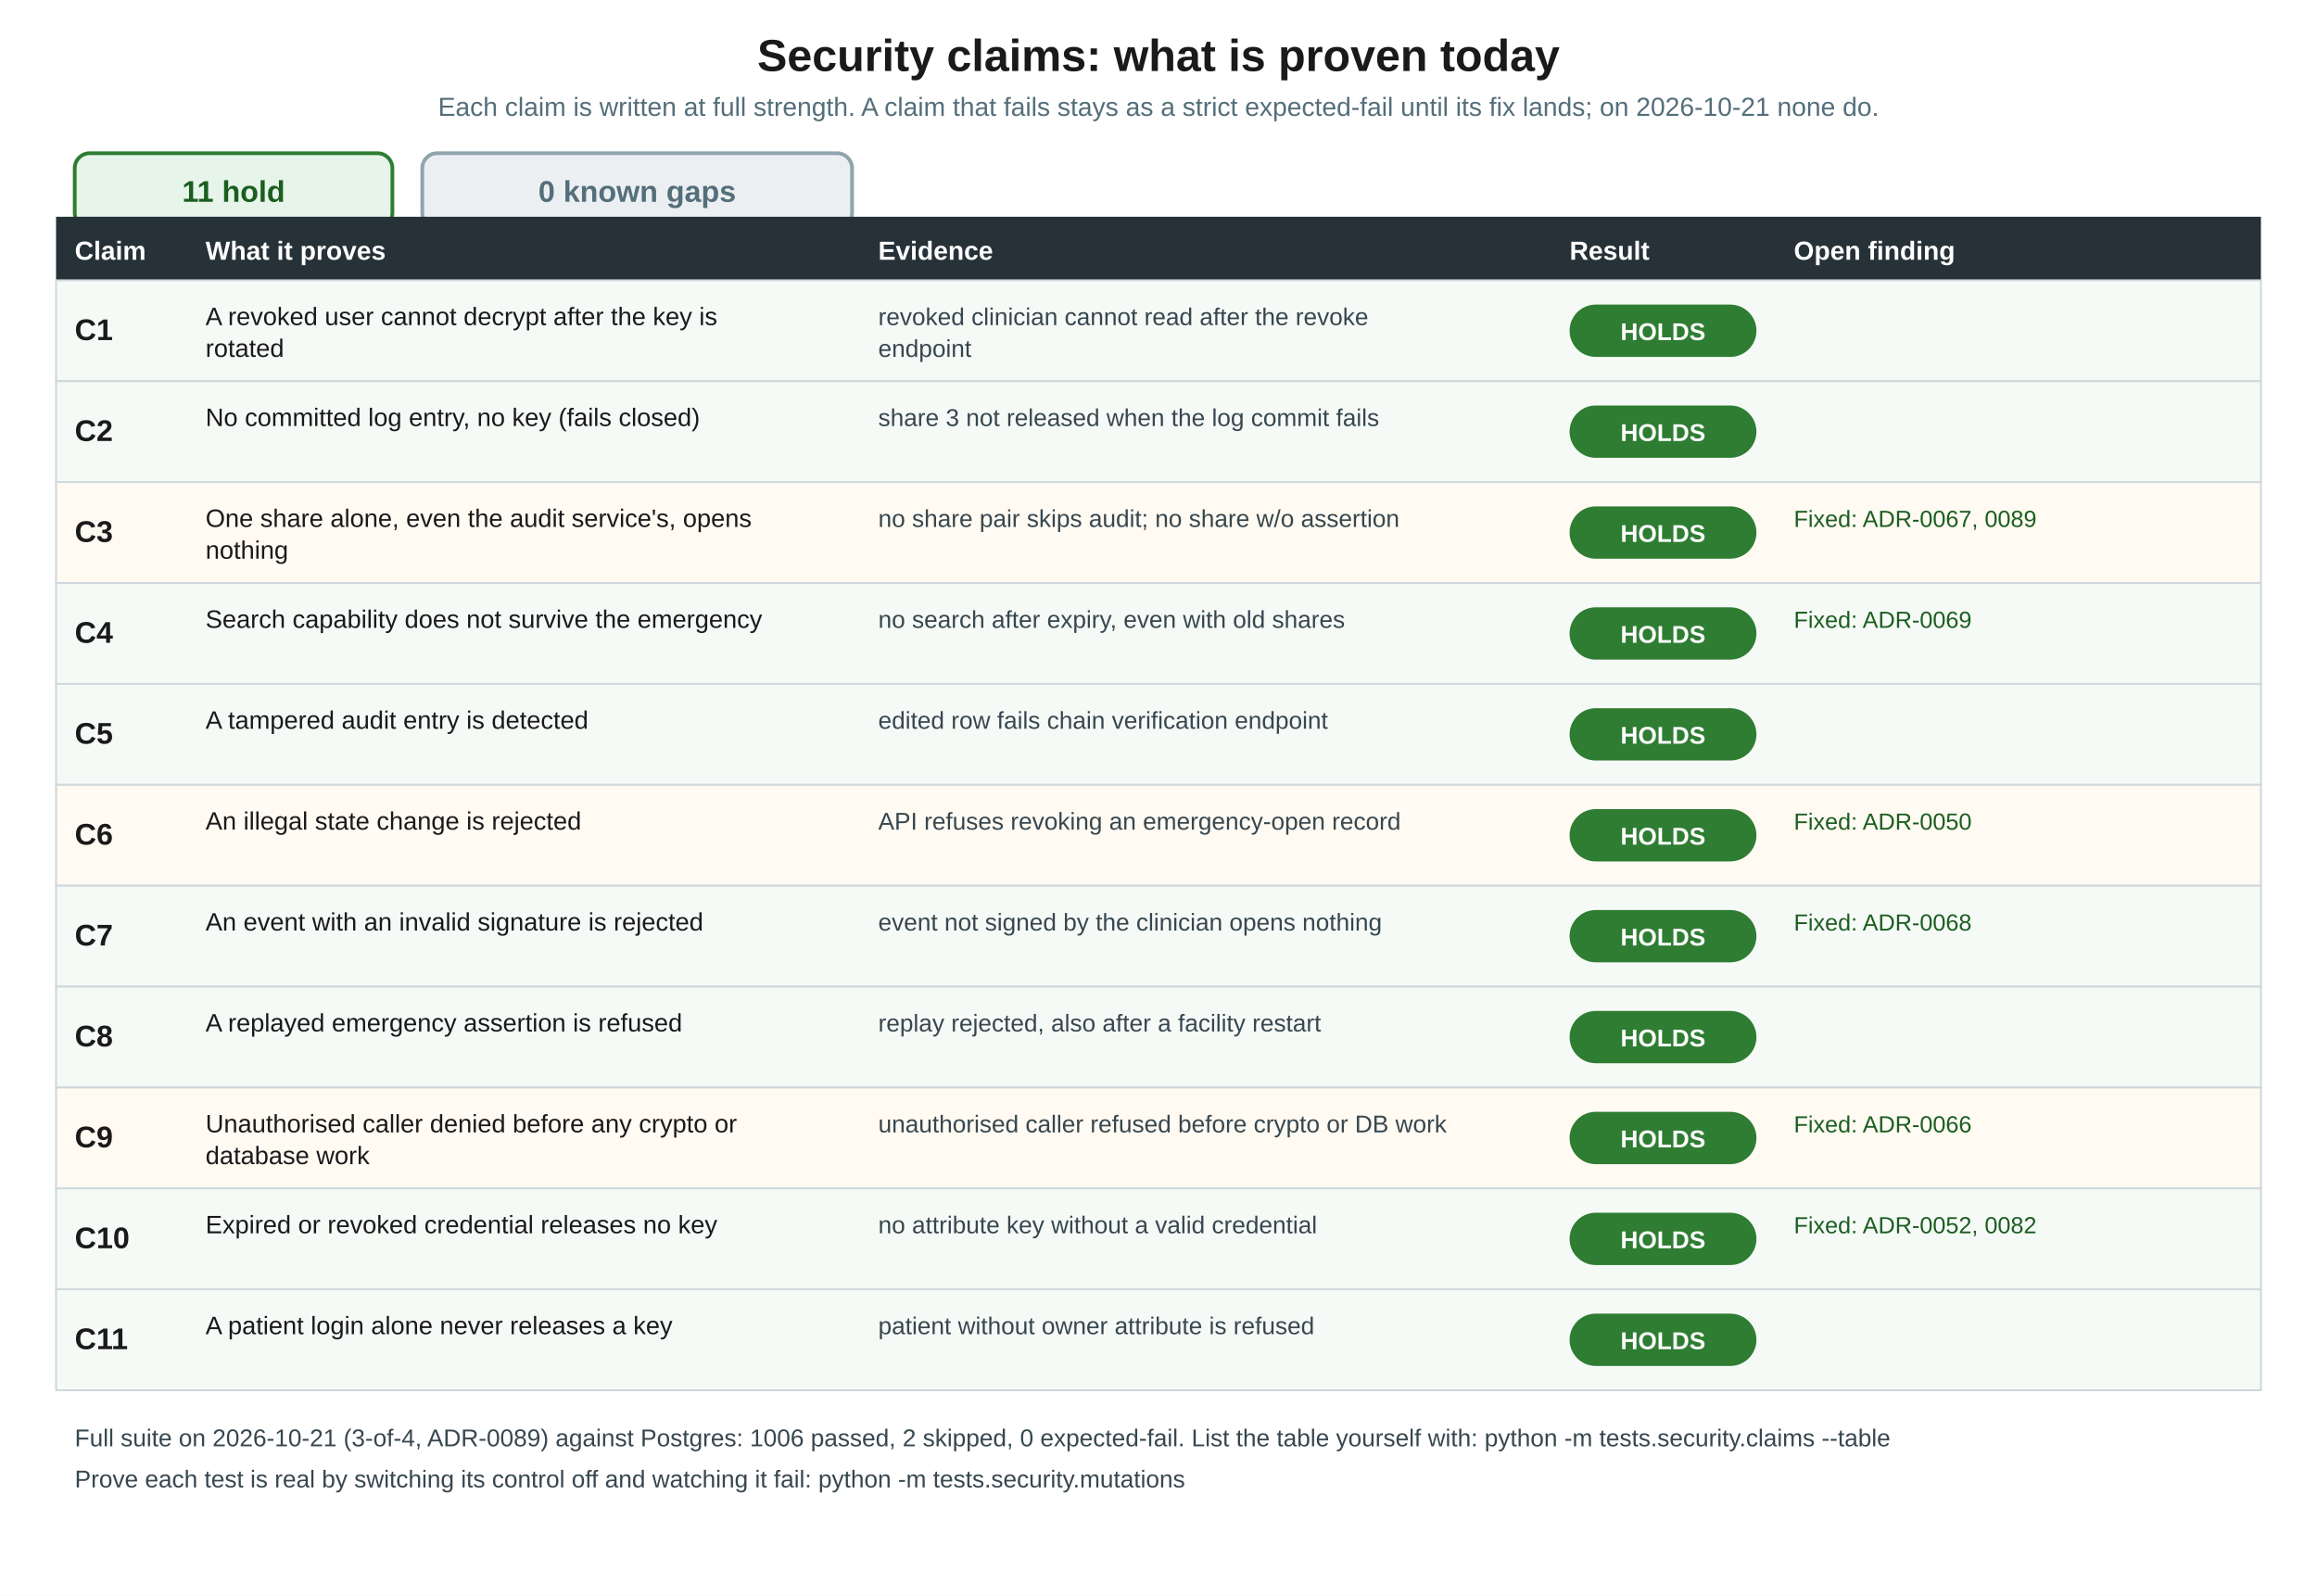
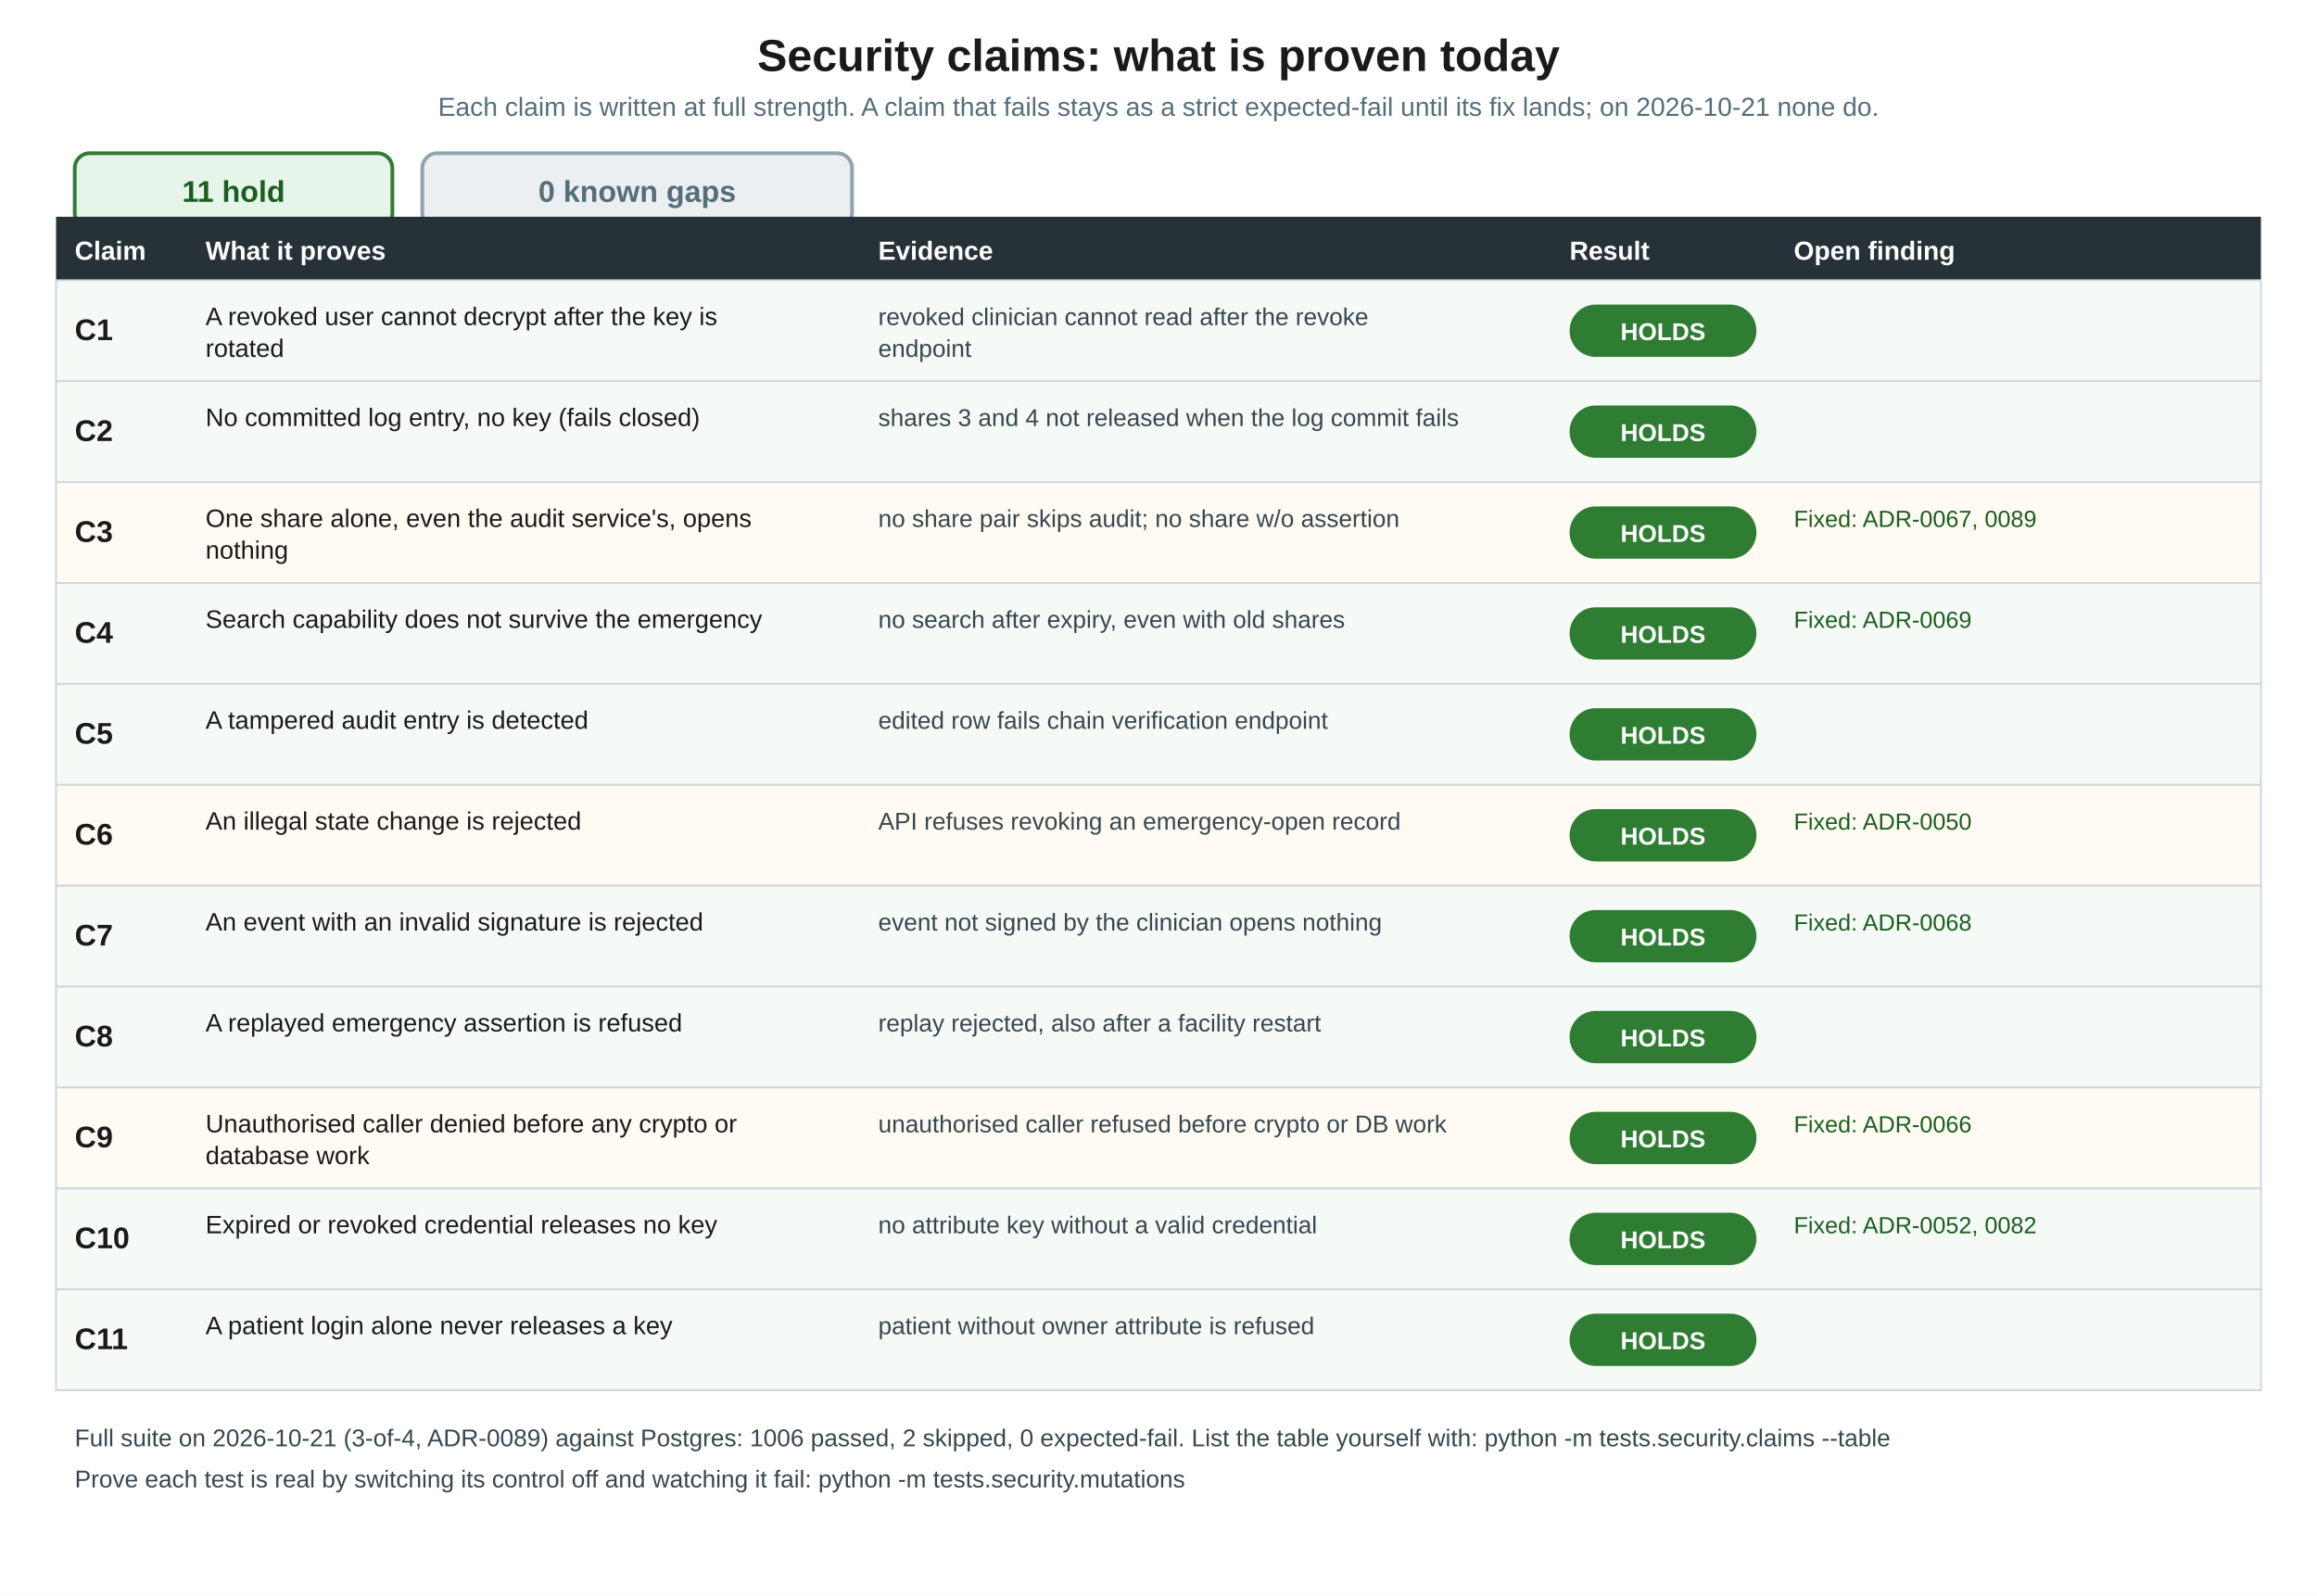
<svg xmlns="http://www.w3.org/2000/svg" viewBox="0 0 1240 854" font-family="Segoe UI, Arial, sans-serif">
  <rect width="1240" height="854" fill="#ffffff" />
  <text x="620.0" y="38" text-anchor="middle" font-size="24" font-weight="700" fill="#1a1a1a">Security claims: what is proven today</text>
  <text x="620.0" y="62" text-anchor="middle" font-size="14" fill="#546e7a">Each claim is written at full strength. A claim that fails stays as a strict expected-fail until its fix lands; on 2026-10-21 none do.</text>
  <rect x="40" y="82" width="170" height="40" rx="8" fill="#e6f4ea" stroke="#2e7d32" stroke-width="2" />
  <text x="125" y="108" text-anchor="middle" font-size="16" font-weight="700" fill="#1b5e20">11 hold</text>
  <rect x="226" y="82" width="230" height="40" rx="8" fill="#eceff1" stroke="#90a4ae" stroke-width="2" />
  <text x="341" y="108" text-anchor="middle" font-size="16" font-weight="700" fill="#546e7a">0 known gaps</text>
  <rect x="30" y="116" width="1180" height="34" fill="#263238" />
  <text x="40" y="139" font-size="14" font-weight="700" fill="#ffffff">Claim</text>
  <text x="110" y="139" font-size="14" font-weight="700" fill="#ffffff">What it proves</text>
  <text x="470" y="139" font-size="14" font-weight="700" fill="#ffffff">Evidence</text>
  <text x="840" y="139" font-size="14" font-weight="700" fill="#ffffff">Result</text>
  <text x="960" y="139" font-size="14" font-weight="700" fill="#ffffff">Open finding</text>
  <rect x="30" y="150" width="1180" height="54" fill="#f6faf7" stroke="#cfd8dc" stroke-width="1" />
  <text x="40" y="182" font-size="16" font-weight="700" fill="#1a1a1a">C1</text>
  <text x="110" y="174" font-size="13.5" fill="#1a1a1a">A revoked user cannot decrypt after the key is</text>
  <text x="110" y="191" font-size="13.5" fill="#1a1a1a">rotated</text>
  <text x="470" y="174" font-size="13" fill="#37474f">revoked clinician cannot read after the revoke</text>
  <text x="470" y="191" font-size="13" fill="#37474f">endpoint</text>
  <rect x="840" y="163" width="100" height="28" rx="14" fill="#2e7d32" />
  <text x="890" y="182" text-anchor="middle" font-size="13" font-weight="700" fill="#ffffff">HOLDS</text>
  <rect x="30" y="204" width="1180" height="54" fill="#f6faf7" stroke="#cfd8dc" stroke-width="1" />
  <text x="40" y="236" font-size="16" font-weight="700" fill="#1a1a1a">C2</text>
  <text x="110" y="228" font-size="13.5" fill="#1a1a1a">No committed log entry, no key (fails closed)</text>
-   <text x="470" y="228" font-size="13" fill="#37474f">share 3 not released when the log commit fails</text>
+   <text x="470" y="228" font-size="13" fill="#37474f">shares 3 and 4 not released when the log commit fails</text>
  <rect x="840" y="217" width="100" height="28" rx="14" fill="#2e7d32" />
  <text x="890" y="236" text-anchor="middle" font-size="13" font-weight="700" fill="#ffffff">HOLDS</text>
  <rect x="30" y="258" width="1180" height="54" fill="#fffaf2" stroke="#cfd8dc" stroke-width="1" />
  <text x="40" y="290" font-size="16" font-weight="700" fill="#1a1a1a">C3</text>
  <text x="110" y="282" font-size="13.5" fill="#1a1a1a">One share alone, even the audit service's, opens</text>
  <text x="110" y="299" font-size="13.5" fill="#1a1a1a">nothing</text>
  <text x="470" y="282" font-size="13" fill="#37474f">no share pair skips audit; no share w/o assertion</text>
  <rect x="840" y="271" width="100" height="28" rx="14" fill="#2e7d32" />
  <text x="890" y="290" text-anchor="middle" font-size="13" font-weight="700" fill="#ffffff">HOLDS</text>
  <text x="960" y="282" font-size="12.5" fill="#1b5e20">Fixed: ADR-0067, 0089</text>
  <rect x="30" y="312" width="1180" height="54" fill="#f6faf7" stroke="#cfd8dc" stroke-width="1" />
  <text x="40" y="344" font-size="16" font-weight="700" fill="#1a1a1a">C4</text>
  <text x="110" y="336" font-size="13.5" fill="#1a1a1a">Search capability does not survive the emergency</text>
  <text x="470" y="336" font-size="13" fill="#37474f">no search after expiry, even with old shares</text>
  <rect x="840" y="325" width="100" height="28" rx="14" fill="#2e7d32" />
  <text x="890" y="344" text-anchor="middle" font-size="13" font-weight="700" fill="#ffffff">HOLDS</text>
  <text x="960" y="336" font-size="12.5" fill="#1b5e20">Fixed: ADR-0069</text>
  <rect x="30" y="366" width="1180" height="54" fill="#f6faf7" stroke="#cfd8dc" stroke-width="1" />
  <text x="40" y="398" font-size="16" font-weight="700" fill="#1a1a1a">C5</text>
  <text x="110" y="390" font-size="13.5" fill="#1a1a1a">A tampered audit entry is detected</text>
  <text x="470" y="390" font-size="13" fill="#37474f">edited row fails chain verification endpoint</text>
  <rect x="840" y="379" width="100" height="28" rx="14" fill="#2e7d32" />
  <text x="890" y="398" text-anchor="middle" font-size="13" font-weight="700" fill="#ffffff">HOLDS</text>
  <rect x="30" y="420" width="1180" height="54" fill="#fffaf2" stroke="#cfd8dc" stroke-width="1" />
  <text x="40" y="452" font-size="16" font-weight="700" fill="#1a1a1a">C6</text>
  <text x="110" y="444" font-size="13.5" fill="#1a1a1a">An illegal state change is rejected</text>
  <text x="470" y="444" font-size="13" fill="#37474f">API refuses revoking an emergency-open record</text>
  <rect x="840" y="433" width="100" height="28" rx="14" fill="#2e7d32" />
  <text x="890" y="452" text-anchor="middle" font-size="13" font-weight="700" fill="#ffffff">HOLDS</text>
  <text x="960" y="444" font-size="12.5" fill="#1b5e20">Fixed: ADR-0050</text>
  <rect x="30" y="474" width="1180" height="54" fill="#f6faf7" stroke="#cfd8dc" stroke-width="1" />
  <text x="40" y="506" font-size="16" font-weight="700" fill="#1a1a1a">C7</text>
  <text x="110" y="498" font-size="13.5" fill="#1a1a1a">An event with an invalid signature is rejected</text>
  <text x="470" y="498" font-size="13" fill="#37474f">event not signed by the clinician opens nothing</text>
  <rect x="840" y="487" width="100" height="28" rx="14" fill="#2e7d32" />
  <text x="890" y="506" text-anchor="middle" font-size="13" font-weight="700" fill="#ffffff">HOLDS</text>
  <text x="960" y="498" font-size="12.5" fill="#1b5e20">Fixed: ADR-0068</text>
  <rect x="30" y="528" width="1180" height="54" fill="#f6faf7" stroke="#cfd8dc" stroke-width="1" />
  <text x="40" y="560" font-size="16" font-weight="700" fill="#1a1a1a">C8</text>
  <text x="110" y="552" font-size="13.5" fill="#1a1a1a">A replayed emergency assertion is refused</text>
  <text x="470" y="552" font-size="13" fill="#37474f">replay rejected, also after a facility restart</text>
  <rect x="840" y="541" width="100" height="28" rx="14" fill="#2e7d32" />
  <text x="890" y="560" text-anchor="middle" font-size="13" font-weight="700" fill="#ffffff">HOLDS</text>
  <rect x="30" y="582" width="1180" height="54" fill="#fffaf2" stroke="#cfd8dc" stroke-width="1" />
  <text x="40" y="614" font-size="16" font-weight="700" fill="#1a1a1a">C9</text>
  <text x="110" y="606" font-size="13.5" fill="#1a1a1a">Unauthorised caller denied before any crypto or</text>
  <text x="110" y="623" font-size="13.5" fill="#1a1a1a">database work</text>
  <text x="470" y="606" font-size="13" fill="#37474f">unauthorised caller refused before crypto or DB work</text>
  <rect x="840" y="595" width="100" height="28" rx="14" fill="#2e7d32" />
  <text x="890" y="614" text-anchor="middle" font-size="13" font-weight="700" fill="#ffffff">HOLDS</text>
  <text x="960" y="606" font-size="12.5" fill="#1b5e20">Fixed: ADR-0066</text>
  <rect x="30" y="636" width="1180" height="54" fill="#f6faf7" stroke="#cfd8dc" stroke-width="1" />
  <text x="40" y="668" font-size="16" font-weight="700" fill="#1a1a1a">C10</text>
  <text x="110" y="660" font-size="13.5" fill="#1a1a1a">Expired or revoked credential releases no key</text>
  <text x="470" y="660" font-size="13" fill="#37474f">no attribute key without a valid credential</text>
  <rect x="840" y="649" width="100" height="28" rx="14" fill="#2e7d32" />
  <text x="890" y="668" text-anchor="middle" font-size="13" font-weight="700" fill="#ffffff">HOLDS</text>
  <text x="960" y="660" font-size="12.5" fill="#1b5e20">Fixed: ADR-0052, 0082</text>
  <rect x="30" y="690" width="1180" height="54" fill="#f6faf7" stroke="#cfd8dc" stroke-width="1" />
  <text x="40" y="722" font-size="16" font-weight="700" fill="#1a1a1a">C11</text>
  <text x="110" y="714" font-size="13.5" fill="#1a1a1a">A patient login alone never releases a key</text>
  <text x="470" y="714" font-size="13" fill="#37474f">patient without owner attribute is refused</text>
  <rect x="840" y="703" width="100" height="28" rx="14" fill="#2e7d32" />
  <text x="890" y="722" text-anchor="middle" font-size="13" font-weight="700" fill="#ffffff">HOLDS</text>
  <text x="40" y="774" font-size="13" fill="#37474f">Full suite on 2026-10-21 (3-of-4, ADR-0089) against Postgres: 1006 passed, 2 skipped, 0 expected-fail. List the table yourself with: python -m tests.security.claims --table</text>
  <text x="40" y="796" font-size="13" fill="#37474f">Prove each test is real by switching its control off and watching it fail: python -m tests.security.mutations</text>
</svg>
